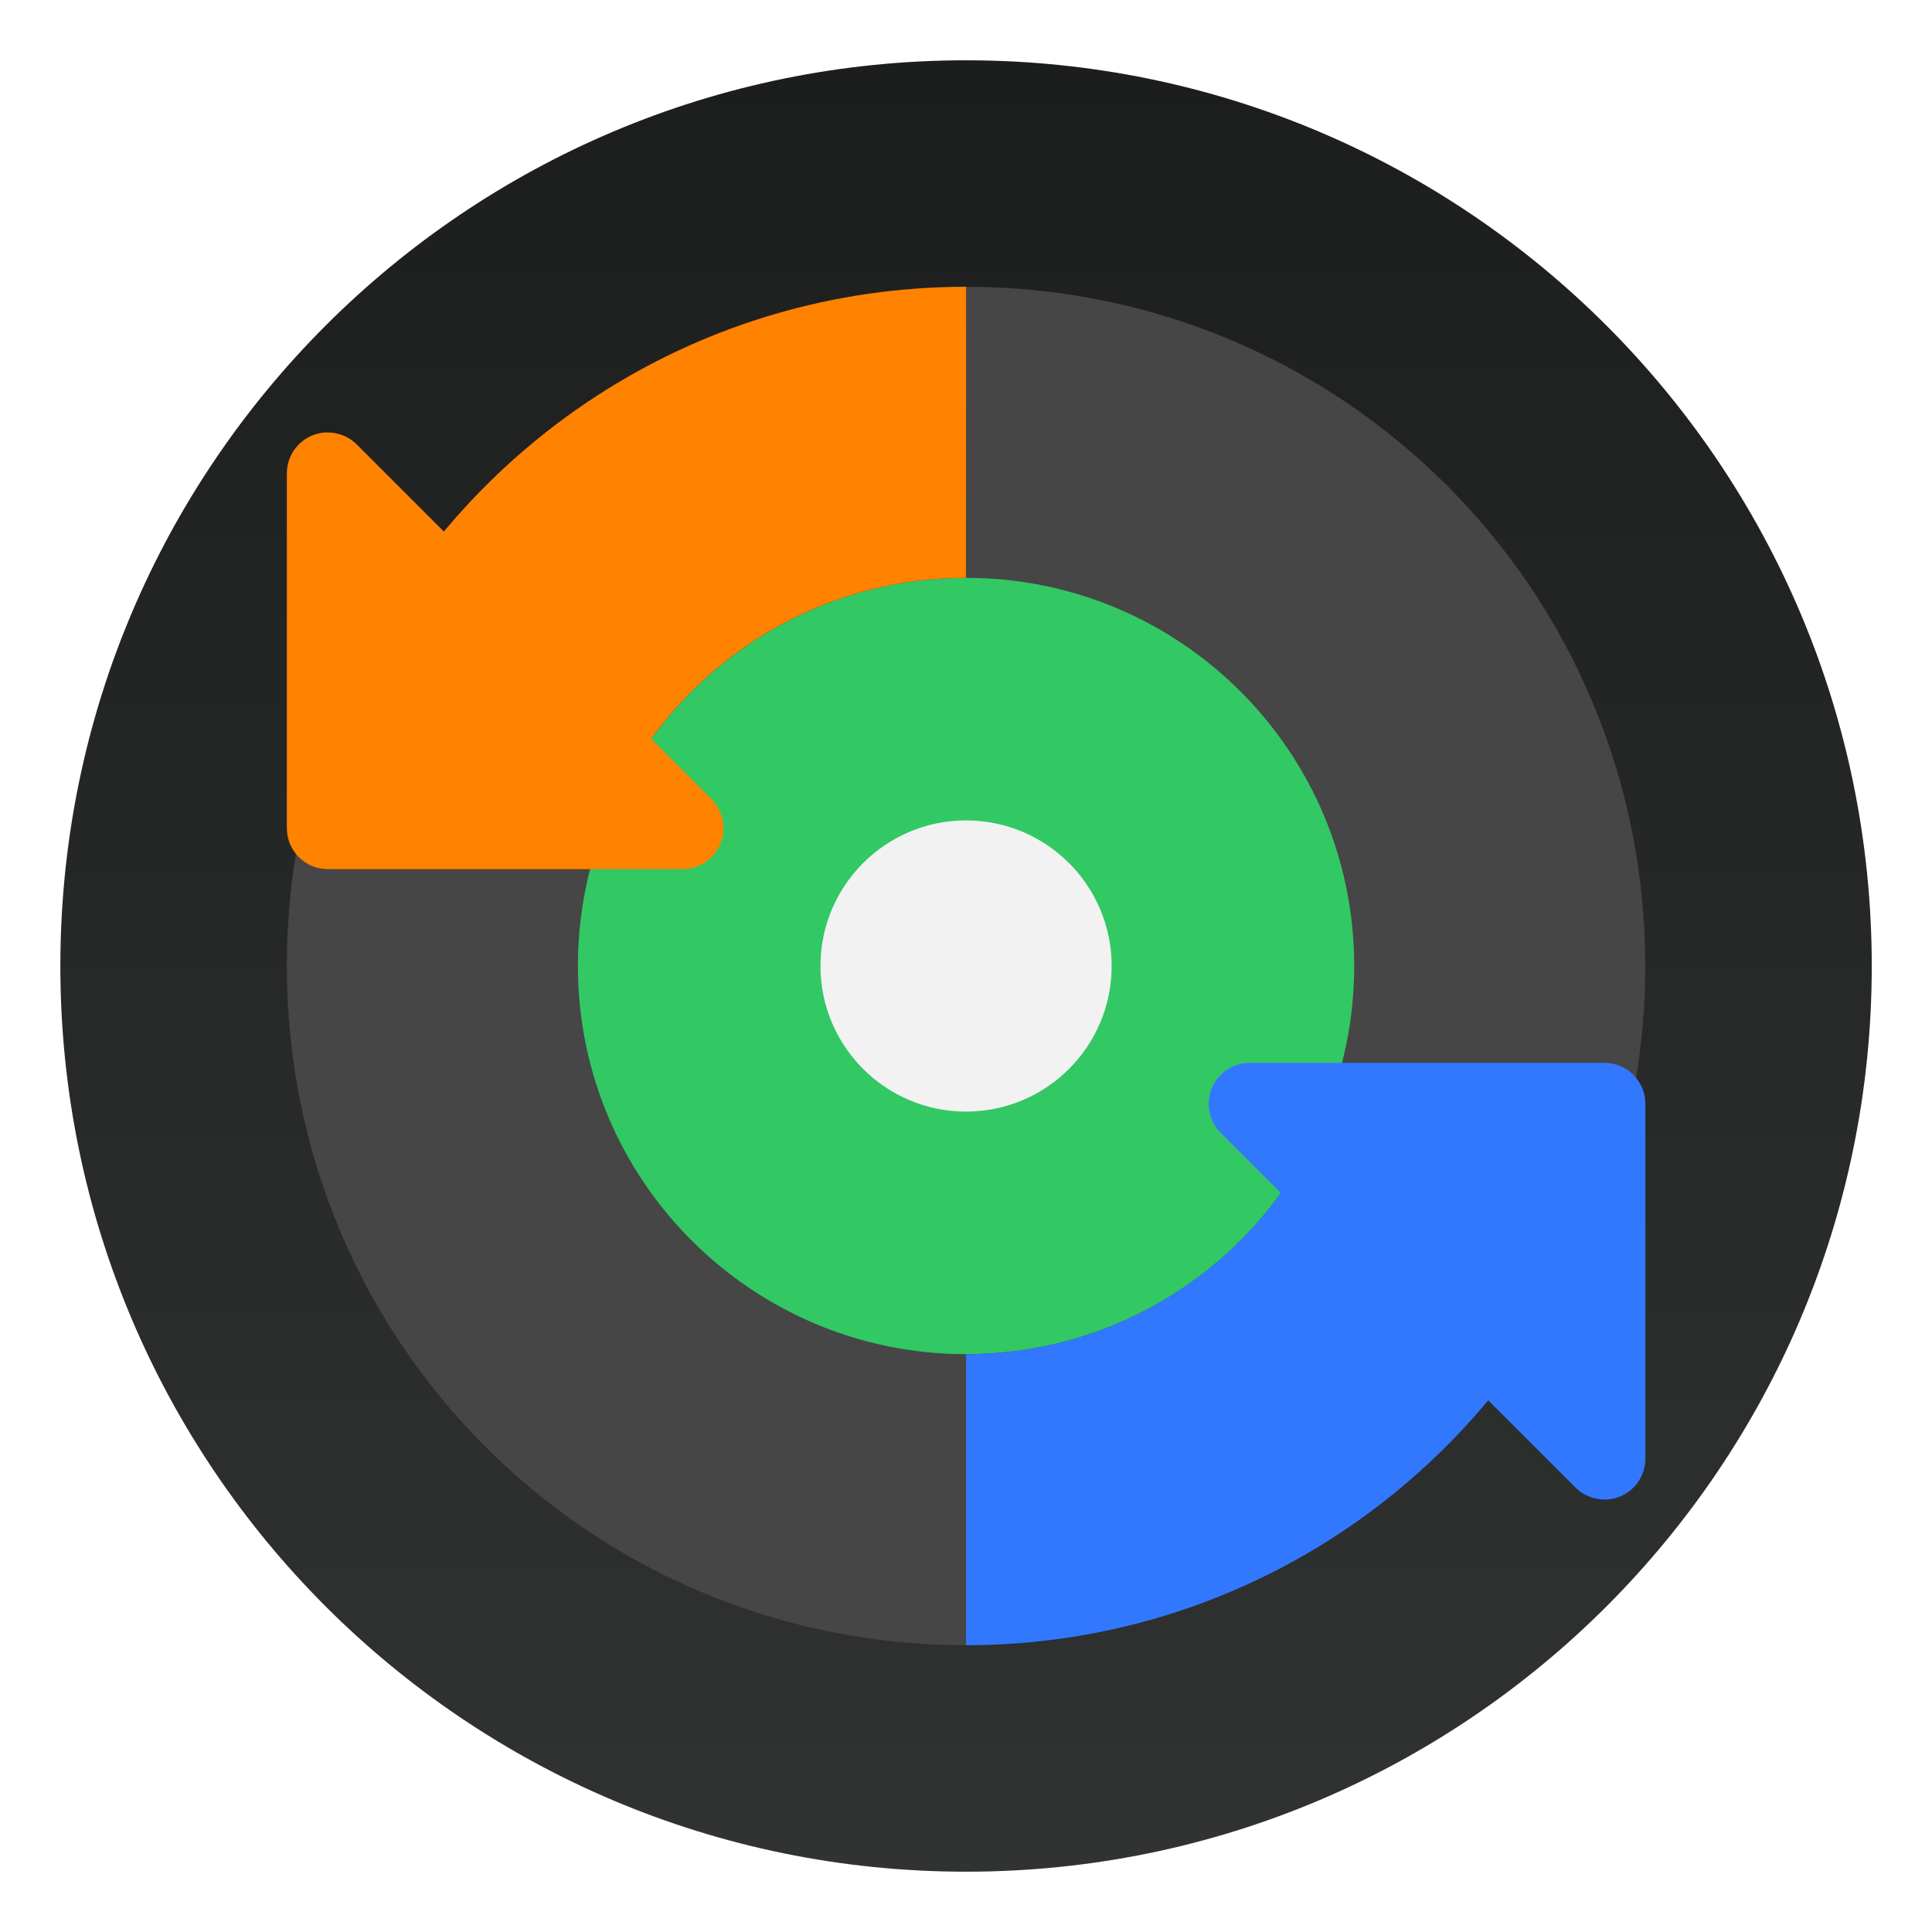
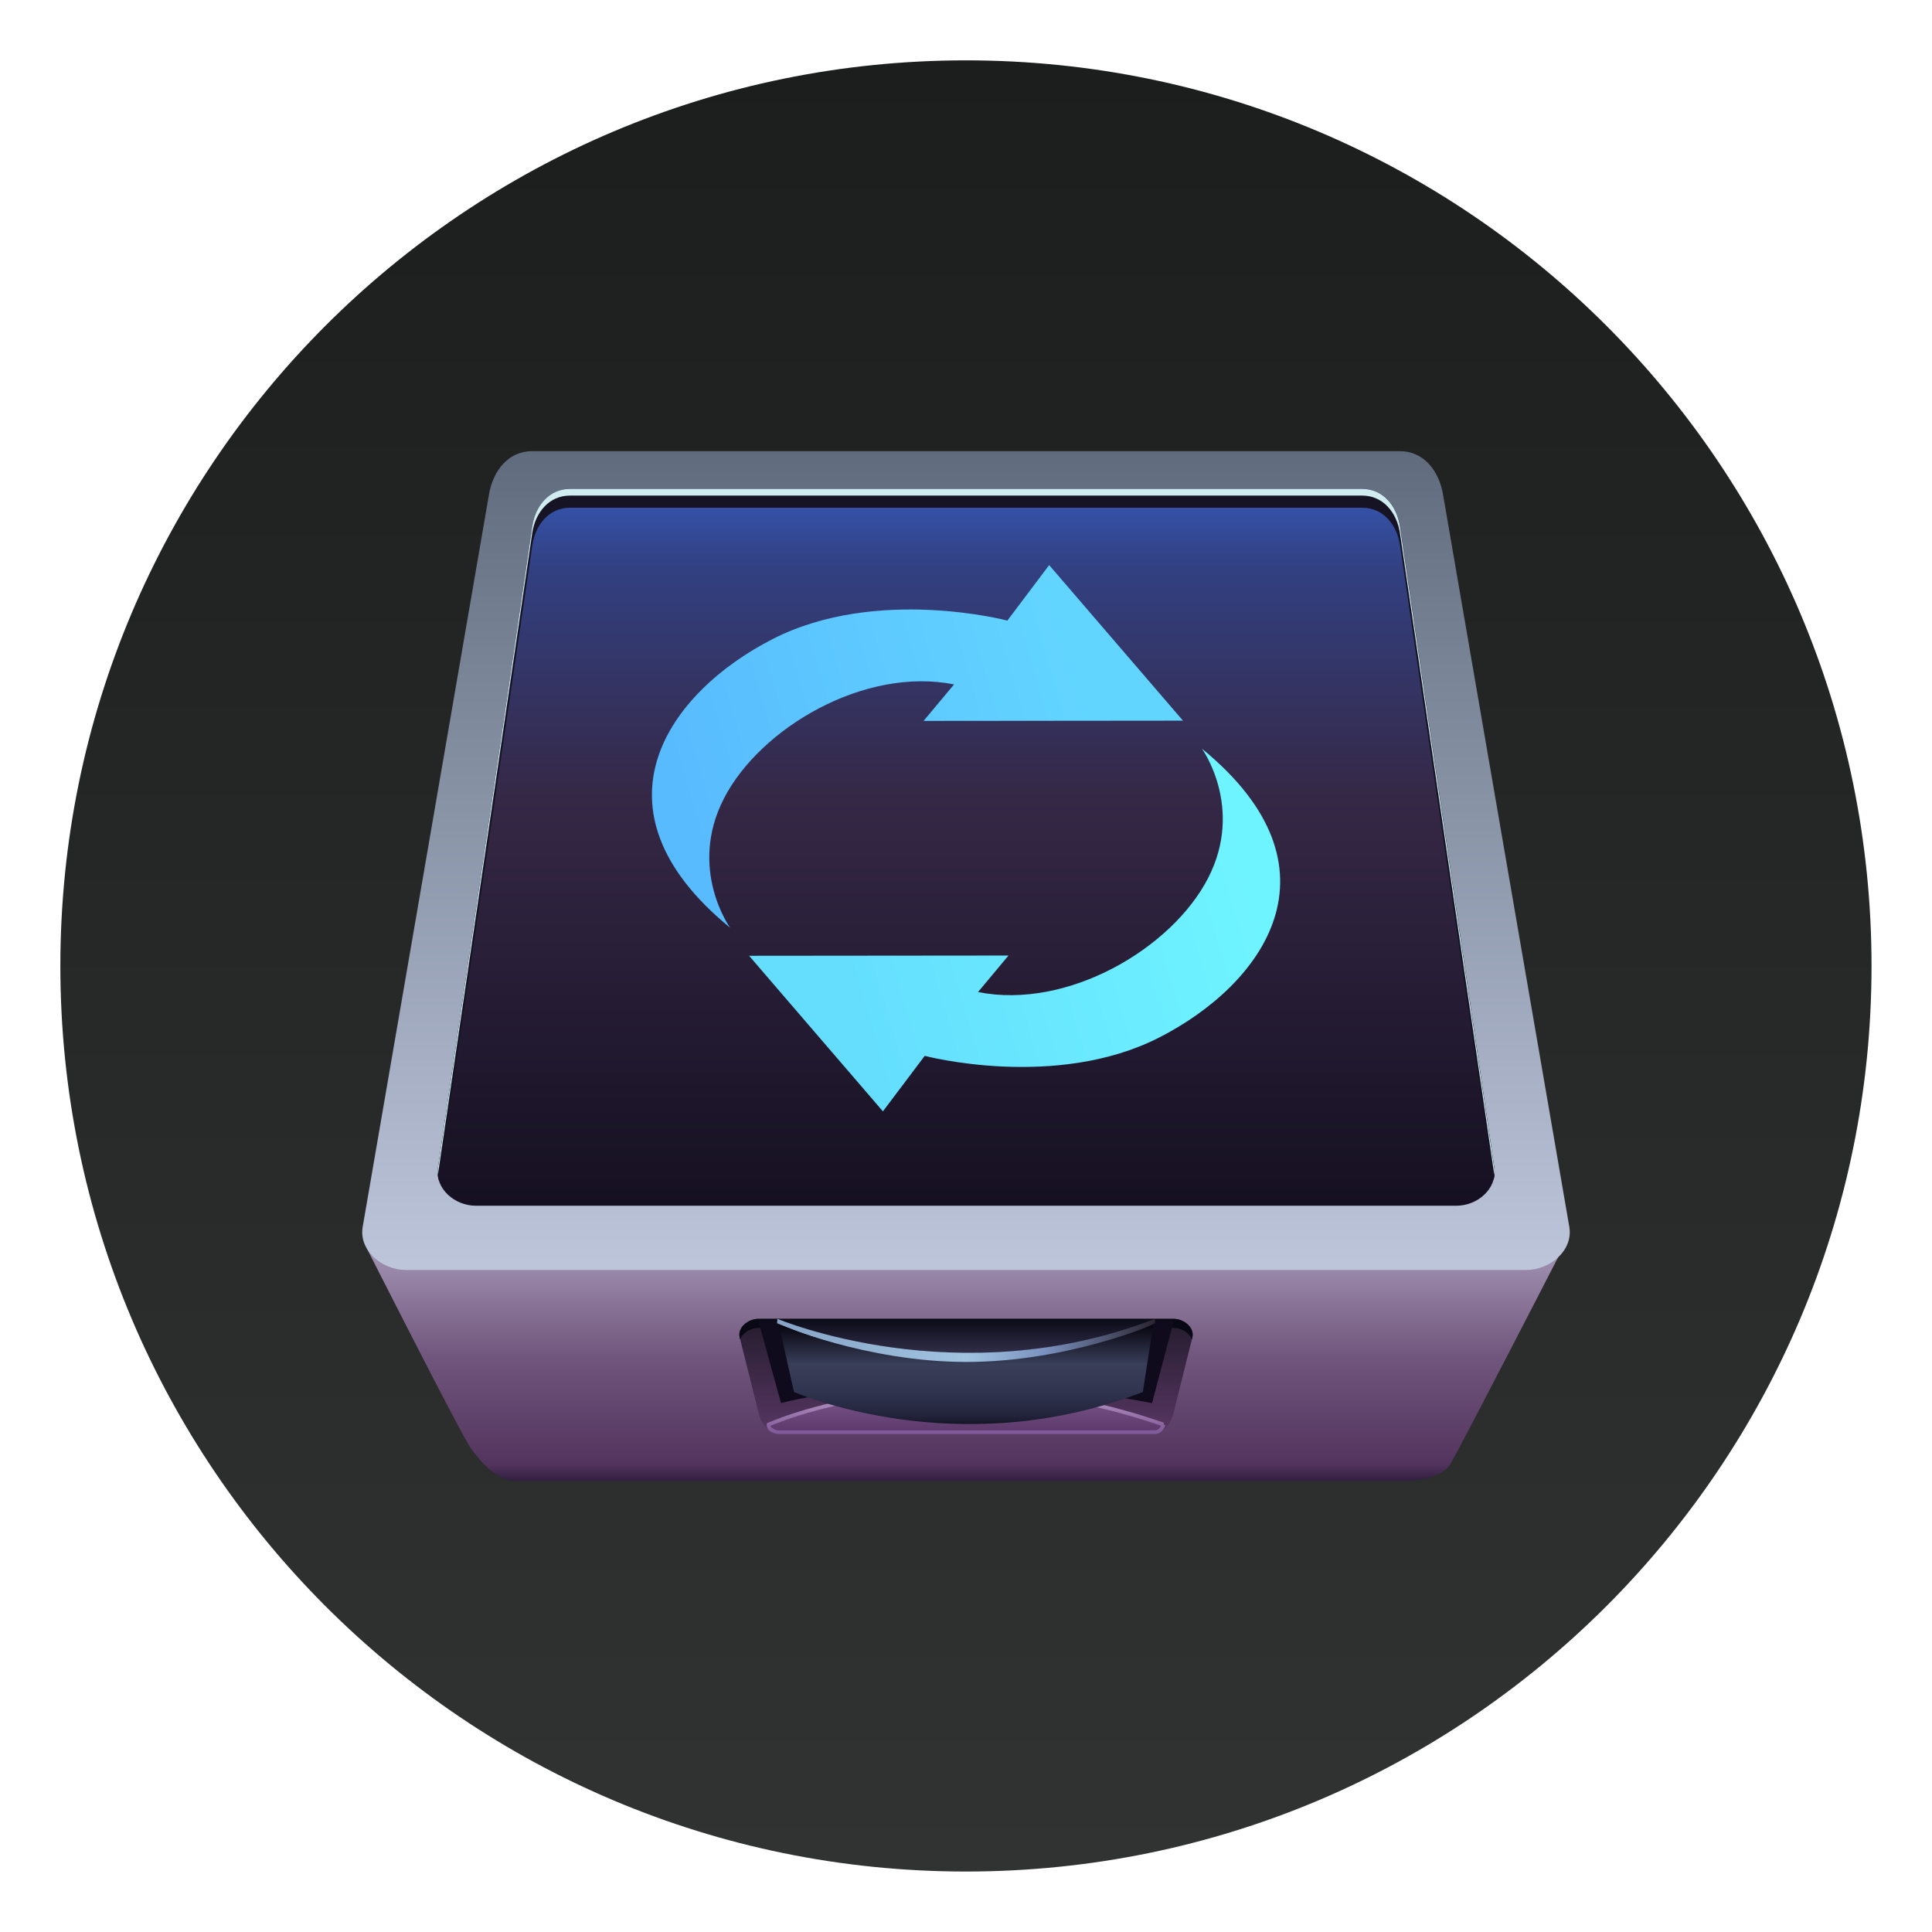
<svg xmlns="http://www.w3.org/2000/svg" width="64" height="64" version="1.1" viewBox="0 0 16.933 16.933">
  <defs>
-     <linearGradient id="b-5" x1="9.26" x2="9.26" y1="-.262" y2="15.612" gradientTransform="matrix(1 0 0 1 17.103 .97119)" gradientUnits="userSpaceOnUse">
+     <linearGradient id="linearGradient16734" x1="26.722" x2="26.722" y1="-17.198" y2="-7.144" gradientTransform="matrix(.87484 0 0 .87484 -14.911 17.657)" gradientUnits="userSpaceOnUse">
+       <stop stop-color="#3556b1" offset="0" />
+       <stop stop-color="#324081" offset=".112" />
+       <stop stop-color="#352846" offset=".431" />
+       <stop stop-color="#151021" offset="1" />
+     </linearGradient>
+     <linearGradient id="linearGradient32097" x1="26.458" x2="26.458" y1="-17.727" y2="-6.085" gradientTransform="matrix(.87484 0 0 .87484 -14.911 17.657)" gradientUnits="userSpaceOnUse">
+       <stop stop-color="#606c7d" offset="0" />
+       <stop stop-color="#bfc7dd" offset="1" />
+     </linearGradient>
+     <linearGradient id="linearGradient52003" x1="13.329" x2="18.865" y1="-13.011" y2="-14.648" gradientTransform="matrix(.87484 0 0 .87484 -6.1518 17.657)" gradientUnits="userSpaceOnUse">
+       <stop stop-color="#58bbfe" offset="0" />
+       <stop stop-color="#62d5ff" offset="1" />
+     </linearGradient>
+     <linearGradient id="linearGradient61525" x1="13.329" x2="18.865" y1="-13.011" y2="-14.648" gradientTransform="matrix(-.87484 0 0 -.87484 24.17 -3.86)" gradientUnits="userSpaceOnUse">
+       <stop stop-color="#6ef4ff" offset="0" />
+       <stop stop-color="#65defe" offset="1" />
+     </linearGradient>
+     <linearGradient id="linearGradient130360" x1="15.61" x2="15.61" y1="-5.556" y2="-3.969" gradientTransform="matrix(.87484 0 0 .87484 -5.1899 17.657)" gradientUnits="userSpaceOnUse">
+       <stop stop-color="#241c2d" offset="0" />
+       <stop stop-color="#573662" offset="1" />
+     </linearGradient>
+     <linearGradient id="linearGradient172498" x1="15.61" x2="15.61" y1="-4.559" y2="-3.969" gradientTransform="matrix(.87484 0 0 .87484 -5.0668 17.657)" gradientUnits="userSpaceOnUse">
+       <stop stop-color="#7e5990" offset="0" />
+       <stop stop-color="#5c396a" offset="1" />
+     </linearGradient>
+     <linearGradient id="linearGradient195583" x1="15.238" x2="15.238" y1="-4.591" y2="-3.939" gradientTransform="matrix(.87484 0 0 .87484 -5.0668 17.657)" gradientUnits="userSpaceOnUse">
+       <stop stop-color="#bda0ca" offset="0" />
+       <stop stop-color="#7f5797" offset="1" />
+     </linearGradient>
+     <linearGradient id="linearGradient213666" x1="15.378" x2="15.378" y1="-5.56" y2="-5.058" gradientTransform="matrix(.90857 0 0 .87484 -5.6271 17.657)" gradientUnits="userSpaceOnUse">
+       <stop stop-color="#0a0b17" offset="0" />
+       <stop stop-color="#322f4b" offset="1" />
+     </linearGradient>
+     <linearGradient id="linearGradient231396" x1="6.61" x2="11.91" y1="-4.809" y2="-4.809" gradientTransform="matrix(.87484 0 0 .87484 .36572 17.271)" gradientUnits="userSpaceOnUse">
+       <stop stop-color="#86a3c5" offset="0" />
+       <stop stop-color="#a1c3e0" offset=".501" />
+       <stop stop-color="#7a92bf" offset=".707" />
+       <stop stop-color="#2b2430" offset="1" />
+     </linearGradient>
+     <linearGradient id="linearGradient285632" x1="14.301" x2="14.301" y1="-5.454" y2="-4.085" gradientTransform="matrix(.87484 0 0 .87484 -4.0154 17.657)" gradientUnits="userSpaceOnUse">
+       <stop stop-color="#070610" offset="0" />
+       <stop stop-color="#393e59" offset=".39" />
+       <stop stop-color="#31354f" offset=".662" />
+       <stop stop-color="#22233b" offset=".92" />
+       <stop stop-color="#151627" offset="1" />
+     </linearGradient>
+     <linearGradient id="linearGradient319712" x1="-7.881" x2="-7.881" y1="-6.618" y2="-3.27" gradientTransform="matrix(.87484 0 0 .87484 15.887 17.657)" gradientUnits="userSpaceOnUse">
+       <stop stop-color="#a597b6" offset="0" />
+       <stop stop-color="#70557c" offset=".483" />
+       <stop stop-color="#53345e" offset=".925" />
+       <stop stop-color="#2f1d3e" offset="1" />
+     </linearGradient>
+     <linearGradient id="b-5-6" x1="9.26" x2="9.26" y1="-.262" y2="15.612" gradientTransform="translate(-.79384 .79164)" gradientUnits="userSpaceOnUse">
      <stop stop-color="#1c1d1d" offset="0" />
      <stop stop-color="#313232" offset="1" />
    </linearGradient>
  </defs>
-   <g transform="translate(-17.897 -.17954)">
-     <circle cx="26.364" cy="8.646" r="7.938" fill="url(#b-5)" stroke-width=".963" style="paint-order:stroke markers fill" />
-     <g stroke-width=".22">
-       <path d="m32.317 8.646c0-3.298-2.655-5.953-5.953-5.953-0.59 0-0.873 0.685-1.411 0.843-2.013 0.594-3.862 1.619-4.368 3.668-0.114 0.461-0.174 0.944-0.174 1.442 0 3.298 2.655 5.953 5.953 5.953 0.303 0 0.653-0.544 0.943-0.587 2.187-0.325 3.925-1.31 4.656-3.332 0.229-0.634 0.354-1.319 0.354-2.034z" fill="#464646" />
-       <circle cx="26.364" cy="8.646" r="3.402" fill="#32c864" />
-       <path d="m20.765 3.969a0.359 0.359 0 0 0-0.354 0.359v3.11a0.359 0.359 0 0 0 0.359 0.359h3.11a0.359 0.359 0 0 0 0.254-0.612l-3.11-3.11a0.359 0.359 0 0 0-0.259-0.105z" fill="#ff8200" />
-       <path d="m31.964 13.323a0.359 0.359 0 0 0 0.354-0.359v-3.11a0.359 0.359 0 0 0-0.359-0.359h-3.11a0.359 0.359 0 0 0-0.254 0.612l3.11 3.11a0.359 0.359 0 0 0 0.259 0.105z" fill="#3278ff" />
-       <circle cx="26.364" cy="8.646" r="1.276" fill="#f2f2f2" />
-       <path d="m31.962 10.675c-0.83 2.289-3.023 3.924-5.598 3.924v-2.551c1.284 0 2.401-0.711 2.98-1.761z" fill="#3278ff" />
-       <path d="m26.364 2.693c-2.321 0-4.332 1.328-5.314 3.266l2.139 1.461c0.492-1.273 1.728-2.176 3.174-2.176z" fill="#ff8200" />
+   <circle cx="8.466" cy="8.466" r="7.937" fill="url(#b-5-6)" image-rendering="optimizeSpeed" stroke-width=".963" style="paint-order:stroke markers fill" />
+   <g transform="matrix(.71426 0 0 .71426 2.4196 2.4193)">
+     <path d="m1.117 11.938s1.165 2.301 1.274 2.448c0.11 0.147 0.305 0.397 0.537 0.397h10.988s0.376-0.015 0.491-0.202 1.331-2.553 1.331-2.553z" fill="url(#linearGradient319712)" />
+     <path d="m5.92 12.796h5.092c0.128 0 0.263 0.107 0.231 0.231l-0.231 0.926c-0.031 0.124-0.103 0.231-0.231 0.231h-4.629c-0.128 0-0.2-0.107-0.231-0.231l-0.231-0.926c-0.031-0.124 0.103-0.231 0.231-0.231z" color="#000000" fill="url(#linearGradient130360)" stroke-linecap="round" stroke-linejoin="round" stroke-width=".116" style="-inkscape-stroke:none" />
+     <path d="m5.92 12.796c-0.128 0-0.263 0.107-0.231 0.231l0.005 0.022c0.031-0.082 0.13-0.142 0.226-0.142h5.092c0.096 0 0.195 0.06 0.226 0.142l0.005-0.022c0.031-0.124-0.103-0.231-0.231-0.231z" color="#000000" fill="#080915" stroke-linecap="round" stroke-linejoin="round" stroke-width=".116" style="-inkscape-stroke:none" />
+     <path d="m10.891 14.094s-0.03 0.093-0.106 0.093h-4.63s-0.114-0.015-0.112-0.093c0 0 2.106-0.96 4.847 0" fill="url(#linearGradient172498)" stroke="url(#linearGradient195583)" stroke-width=".046" />
+     <path d="m5.917 12.818 0.279 1.012s1.859-0.517 4.553 0l0.266-1.007z" fill="#0f0b1c" />
+     <path d="m6.152 12.8s2.243 0.931 4.629 0z" fill="url(#linearGradient213666)" />
+     <path d="m6.152 12.796s2.219 0.938 4.633 0v0.054s-2.032 1.093-4.637 0l0.004-0.059" fill="url(#linearGradient231396)" />
+     <path d="m6.169 12.863 0.186 0.83s2.002 0.887 4.281 0l0.128-0.827s-1.058 0.459-2.293 0.459-2.302-0.462-2.302-0.462z" fill="url(#linearGradient285632)" />
+     <g stroke-linecap="round" stroke-linejoin="round">
+       <path d="m3.143 2.149h10.647c0.293 0 0.479 0.24 0.529 0.529l1.55 8.989c0.05 0.289-0.236 0.529-0.529 0.529h-13.748c-0.293 0-0.579-0.24-0.529-0.529l1.55-8.989c0.05-0.289 0.236-0.529 0.529-0.529z" color="#000000" fill="url(#linearGradient32097)" stroke-width=".142" style="-inkscape-stroke:none" />
+       <path d="m3.606 2.612h9.722c0.256 0 0.426 0.209 0.463 0.463l1.157 7.87c0.037 0.254-0.206 0.463-0.463 0.463h-12.036c-0.256 0-0.5-0.209-0.463-0.463l1.157-7.87c0.037-0.254 0.206-0.463 0.463-0.463z" color="#000000" fill="url(#linearGradient16734)" stroke-width=".124" style="-inkscape-stroke:none" />
+       <path d="m3.606 2.612c-0.256 0-0.426 0.209-0.463 0.463l-1.157 7.87c-0.008 0.053-0.003 0.104 0.012 0.152l1.146-7.791c0.037-0.254 0.206-0.463 0.463-0.463h9.722c0.256 0 0.426 0.209 0.463 0.463l1.146 7.791c0.014-0.048 0.02-0.099 0.012-0.152l-1.157-7.87c-0.037-0.254-0.206-0.463-0.463-0.463z" color="#000000" fill="#161324" stroke-width=".124" style="-inkscape-stroke:none" />
    </g>
+     <g transform="translate(-.54255)">
+       <path d="m11.671 5.456-1.642-1.909-0.513 0.681s-1.602-0.424-2.875 0.224-2.325 2.074-0.527 3.545c0 0-0.521-0.722-0.075-1.588 0.446-0.866 1.726-1.617 2.823-1.398l-0.374 0.448z" fill="url(#linearGradient52003)" />
+       <path d="m6.347 8.341 1.642 1.909 0.513-0.681s1.602 0.424 2.875-0.224 2.325-2.074 0.527-3.545c0 0 0.521 0.722 0.075 1.588-0.446 0.866-1.726 1.617-2.823 1.398l0.374-0.448z" fill="url(#linearGradient61525)" />
+     </g>
+     <path d="m3.606 2.612c-0.256 0-0.426 0.209-0.463 0.463l-1.157 7.87c-0.004 0.03-0.004 0.06-4.629e-4 0.089 3.009e-4 -0.002 9.51e-5 -0.005 4.629e-4 -0.007l1.157-7.87c0.037-0.254 0.206-0.463 0.463-0.463h9.722c0.256 0 0.426 0.209 0.463 0.463l1.157 7.87c4.63e-4 0.002 1.51e-4 0.005 4.63e-4 0.007 0.003-0.029 4e-3 -0.058-4.63e-4 -0.089l-1.157-7.87c-0.037-0.254-0.206-0.463-0.463-0.463z" color="#000000" fill="#d0ecf1" stroke-linecap="round" stroke-linejoin="round" stroke-width=".124" style="-inkscape-stroke:none" />
  </g>
</svg>
